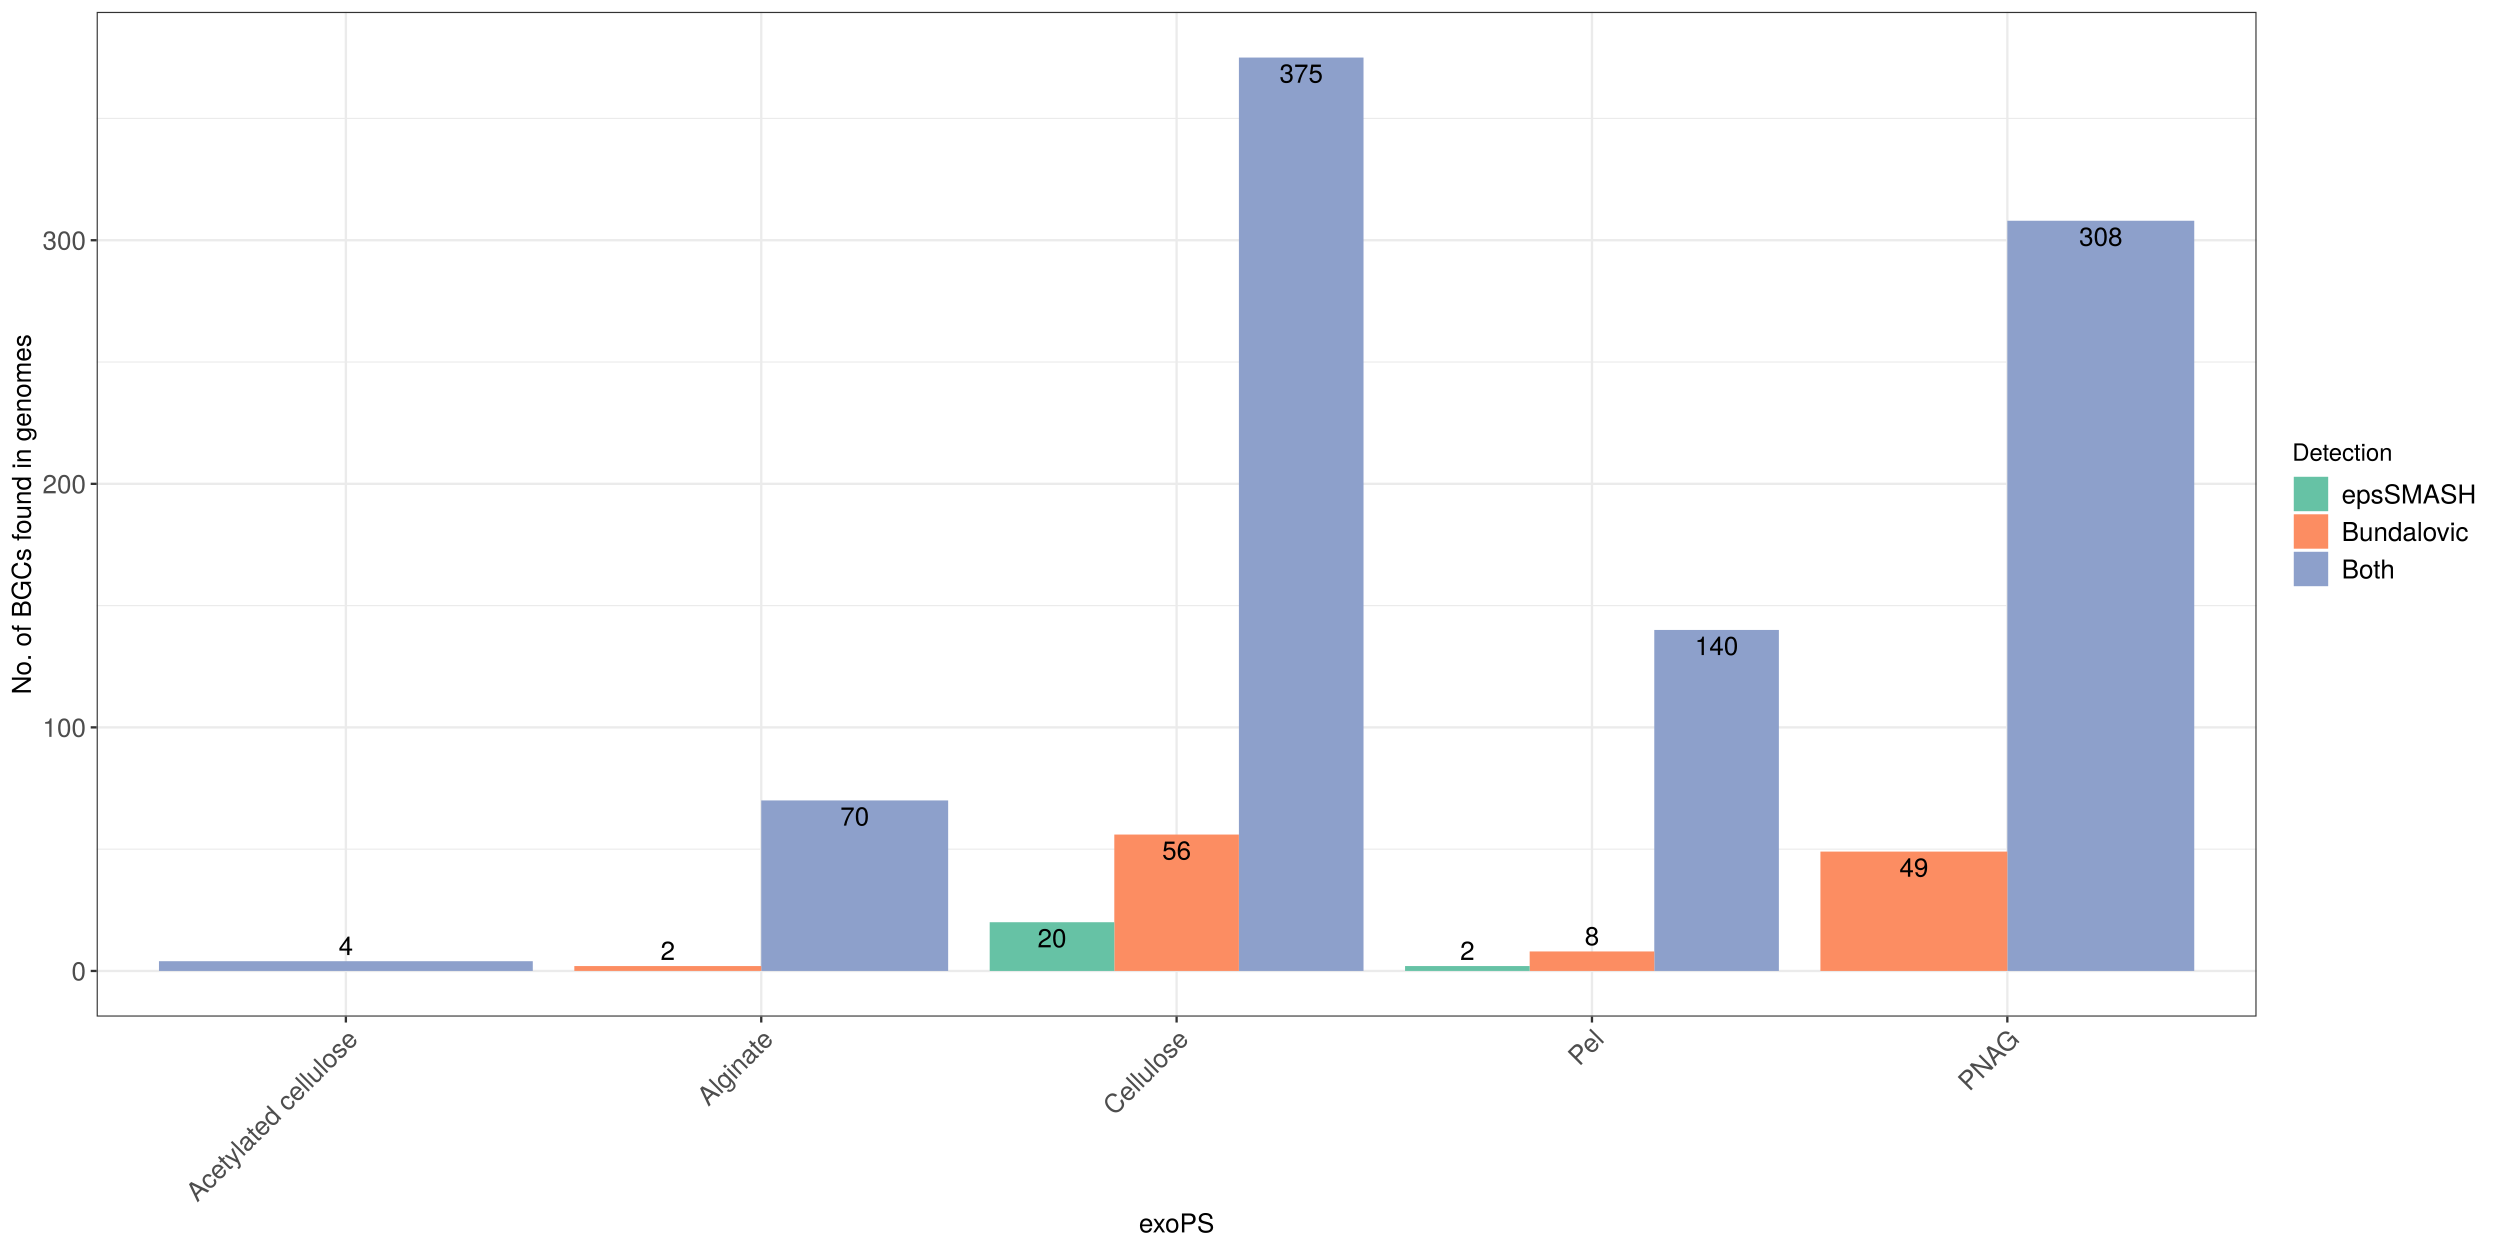
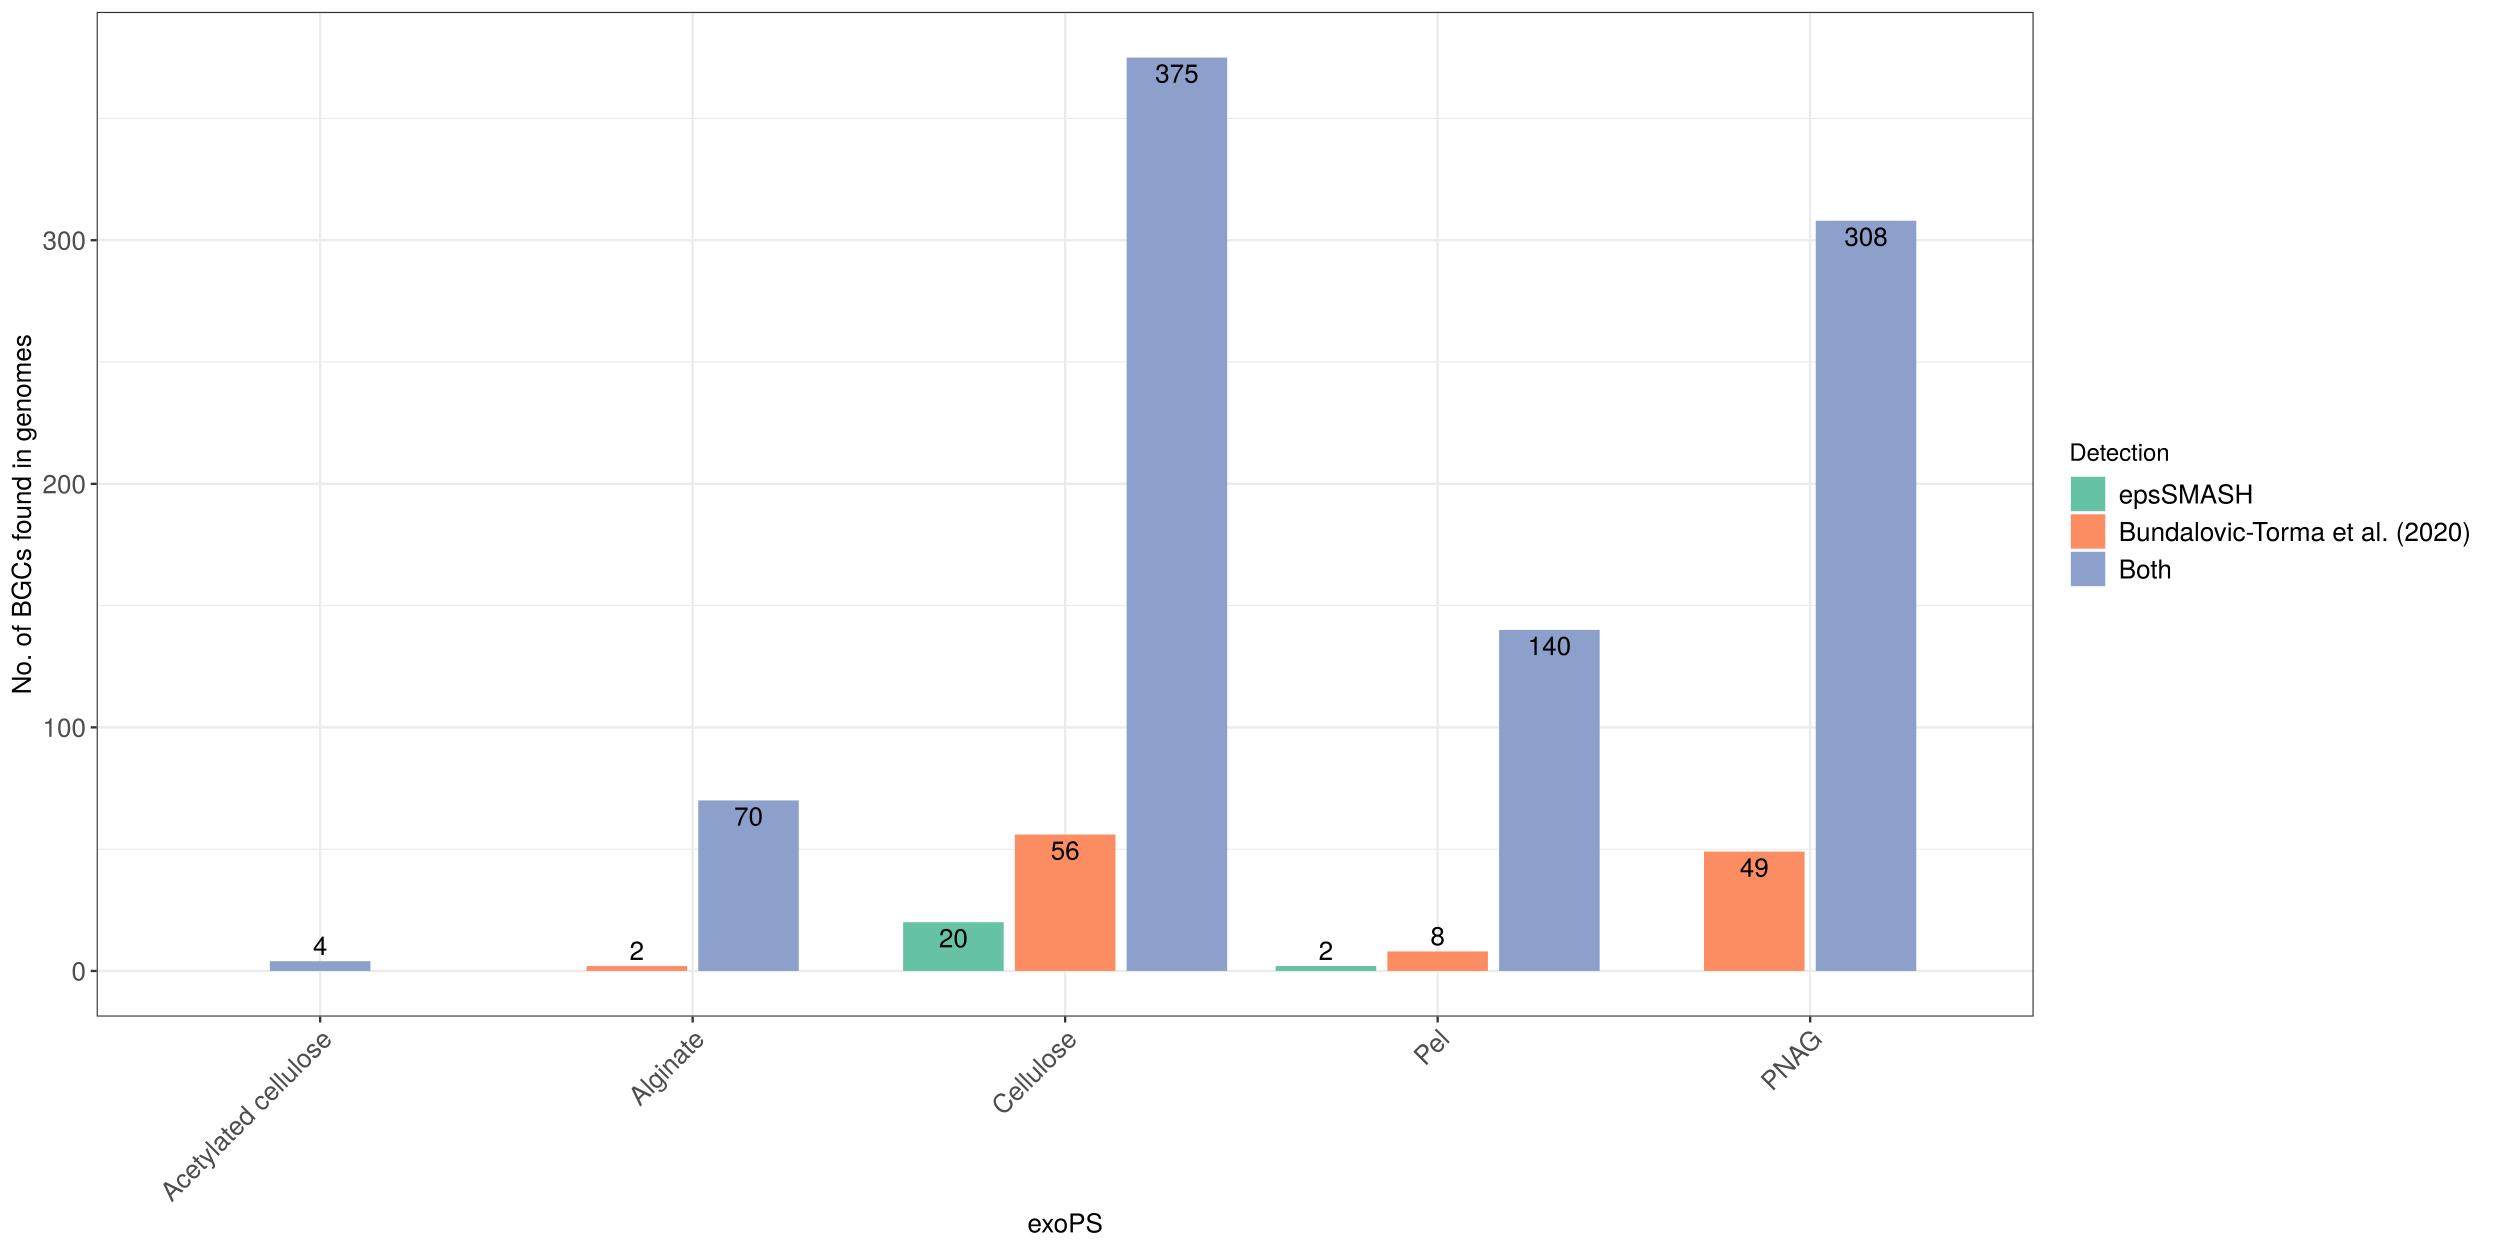
<svg xmlns="http://www.w3.org/2000/svg" class="svglite" width="1152.00pt" height="576.00pt" viewBox="0 0 1152.00 576.00">
  <defs>
    <style type="text/css">
    .svglite line, .svglite polyline, .svglite polygon, .svglite path, .svglite rect, .svglite circle {
      fill: none;
      stroke: #000000;
      stroke-linecap: round;
      stroke-linejoin: round;
      stroke-miterlimit: 10.00;
    }
    .svglite text {
      white-space: pre;
    }
  </style>
  </defs>
  <rect width="100%" height="100%" style="stroke: none; fill: #FFFFFF;" />
  <defs>
    <clipPath id="cpMC4wMHwxMTUyLjAwfDAuMDB8NTc2LjAw">
      <rect x="0.00" y="0.00" width="1152.00" height="576.00" />
    </clipPath>
  </defs>
  <g clip-path="url(#cpMC4wMHwxMTUyLjAwfDAuMDB8NTc2LjAw)">
-     <rect x="0.00" y="0.00" width="1152.00" height="576.00" style="stroke-width: 1.07; stroke: #FFFFFF; fill: #FFFFFF;" />
+     <rect x="0" y="0.00" width="1152.00" height="576.00" style="stroke-width: 1.07; stroke: #FFFFFF; fill: #FFFFFF;" />
  </g>
  <defs>
-     <clipPath id="cpNDQuNTR8MTAzOS44Mnw1LjQ4fDQ2OC40NQ==">
-       <rect x="44.54" y="5.48" width="995.28" height="462.97" />
+     <clipPath id="cpNDQuNTR8OTM3LjExfDUuNDh8NDY4LjQ1">
+       <rect x="44.54" y="5.48" width="892.56" height="462.97" />
    </clipPath>
  </defs>
-   <g clip-path="url(#cpNDQuNTR8MTAzOS44Mnw1LjQ4fDQ2OC40NQ==)">
-     <rect x="44.54" y="5.48" width="995.28" height="462.97" style="stroke-width: 1.07; stroke: none; fill: #FFFFFF;" />
-     <polyline points="44.54,391.29 1039.82,391.29 " style="stroke-width: 0.53; stroke: #EBEBEB; stroke-linecap: butt;" />
-     <polyline points="44.54,279.06 1039.82,279.06 " style="stroke-width: 0.53; stroke: #EBEBEB; stroke-linecap: butt;" />
-     <polyline points="44.54,166.82 1039.82,166.82 " style="stroke-width: 0.53; stroke: #EBEBEB; stroke-linecap: butt;" />
-     <polyline points="44.54,54.58 1039.82,54.58 " style="stroke-width: 0.53; stroke: #EBEBEB; stroke-linecap: butt;" />
-     <polyline points="44.54,447.41 1039.82,447.41 " style="stroke-width: 1.07; stroke: #EBEBEB; stroke-linecap: butt;" />
-     <polyline points="44.54,335.17 1039.82,335.17 " style="stroke-width: 1.07; stroke: #EBEBEB; stroke-linecap: butt;" />
-     <polyline points="44.54,222.94 1039.82,222.94 " style="stroke-width: 1.07; stroke: #EBEBEB; stroke-linecap: butt;" />
-     <polyline points="44.54,110.70 1039.82,110.70 " style="stroke-width: 1.07; stroke: #EBEBEB; stroke-linecap: butt;" />
-     <polyline points="159.38,468.45 159.38,5.48 " style="stroke-width: 1.07; stroke: #EBEBEB; stroke-linecap: butt;" />
-     <polyline points="350.78,468.45 350.78,5.48 " style="stroke-width: 1.07; stroke: #EBEBEB; stroke-linecap: butt;" />
-     <polyline points="542.18,468.45 542.18,5.48 " style="stroke-width: 1.07; stroke: #EBEBEB; stroke-linecap: butt;" />
-     <polyline points="733.58,468.45 733.58,5.48 " style="stroke-width: 1.07; stroke: #EBEBEB; stroke-linecap: butt;" />
-     <polyline points="924.98,468.45 924.98,5.48 " style="stroke-width: 1.07; stroke: #EBEBEB; stroke-linecap: butt;" />
-     <rect x="73.25" y="442.92" width="172.26" height="4.49" style="stroke-width: 1.07; stroke: none; stroke-linecap: butt; stroke-linejoin: miter; fill: #8DA0CB;" />
-     <rect x="350.78" y="368.84" width="86.13" height="78.57" style="stroke-width: 1.07; stroke: none; stroke-linecap: butt; stroke-linejoin: miter; fill: #8DA0CB;" />
-     <rect x="570.89" y="26.52" width="57.42" height="420.89" style="stroke-width: 1.07; stroke: none; stroke-linecap: butt; stroke-linejoin: miter; fill: #8DA0CB;" />
-     <rect x="924.98" y="101.72" width="86.13" height="345.69" style="stroke-width: 1.07; stroke: none; stroke-linecap: butt; stroke-linejoin: miter; fill: #8DA0CB;" />
-     <rect x="762.29" y="290.28" width="57.42" height="157.13" style="stroke-width: 1.07; stroke: none; stroke-linecap: butt; stroke-linejoin: miter; fill: #8DA0CB;" />
-     <rect x="264.65" y="445.16" width="86.13" height="2.24" style="stroke-width: 1.07; stroke: none; stroke-linecap: butt; stroke-linejoin: miter; fill: #FC8D62;" />
-     <rect x="513.47" y="384.56" width="57.42" height="62.85" style="stroke-width: 1.07; stroke: none; stroke-linecap: butt; stroke-linejoin: miter; fill: #FC8D62;" />
-     <rect x="838.85" y="392.41" width="86.13" height="55.00" style="stroke-width: 1.07; stroke: none; stroke-linecap: butt; stroke-linejoin: miter; fill: #FC8D62;" />
-     <rect x="704.87" y="438.43" width="57.42" height="8.98" style="stroke-width: 1.07; stroke: none; stroke-linecap: butt; stroke-linejoin: miter; fill: #FC8D62;" />
-     <rect x="456.05" y="424.96" width="57.42" height="22.45" style="stroke-width: 1.07; stroke: none; stroke-linecap: butt; stroke-linejoin: miter; fill: #66C2A5;" />
-     <rect x="647.45" y="445.16" width="57.42" height="2.24" style="stroke-width: 1.07; stroke: none; stroke-linecap: butt; stroke-linejoin: miter; fill: #66C2A5;" />
-     <text x="159.38" y="440.09" text-anchor="middle" style="font-size: 12.00px; font-weight: 0; font-family: &quot;TeX Gyre Heros&quot;;" textLength="6.67px" lengthAdjust="spacingAndGlyphs">4</text>
-     <text x="393.85" y="380.43" text-anchor="middle" style="font-size: 12.00px; font-weight: 0; font-family: &quot;TeX Gyre Heros&quot;;" textLength="13.35px" lengthAdjust="spacingAndGlyphs">70</text>
-     <text x="599.60" y="38.11" text-anchor="middle" style="font-size: 12.00px; font-weight: 0; font-family: &quot;TeX Gyre Heros&quot;;" textLength="20.02px" lengthAdjust="spacingAndGlyphs">375</text>
-     <text x="968.05" y="113.30" text-anchor="middle" style="font-size: 12.00px; font-weight: 0; font-family: &quot;TeX Gyre Heros&quot;;" textLength="20.02px" lengthAdjust="spacingAndGlyphs">308</text>
-     <text x="791.00" y="301.86" text-anchor="middle" style="font-size: 12.00px; font-weight: 0; font-family: &quot;TeX Gyre Heros&quot;;" textLength="20.02px" lengthAdjust="spacingAndGlyphs">140</text>
-     <text x="307.72" y="442.33" text-anchor="middle" style="font-size: 12.00px; font-weight: 0; font-family: &quot;TeX Gyre Heros&quot;;" textLength="6.67px" lengthAdjust="spacingAndGlyphs">2</text>
-     <text x="542.18" y="396.14" text-anchor="middle" style="font-size: 12.00px; font-weight: 0; font-family: &quot;TeX Gyre Heros&quot;;" textLength="13.35px" lengthAdjust="spacingAndGlyphs">56</text>
-     <text x="881.92" y="404.00" text-anchor="middle" style="font-size: 12.00px; font-weight: 0; font-family: &quot;TeX Gyre Heros&quot;;" textLength="13.35px" lengthAdjust="spacingAndGlyphs">49</text>
-     <text x="733.58" y="435.60" text-anchor="middle" style="font-size: 12.00px; font-weight: 0; font-family: &quot;TeX Gyre Heros&quot;;" textLength="6.67px" lengthAdjust="spacingAndGlyphs">8</text>
-     <text x="484.76" y="436.54" text-anchor="middle" style="font-size: 12.00px; font-weight: 0; font-family: &quot;TeX Gyre Heros&quot;;" textLength="13.35px" lengthAdjust="spacingAndGlyphs">20</text>
-     <text x="676.16" y="442.33" text-anchor="middle" style="font-size: 12.00px; font-weight: 0; font-family: &quot;TeX Gyre Heros&quot;;" textLength="6.67px" lengthAdjust="spacingAndGlyphs">2</text>
-     <rect x="44.54" y="5.48" width="995.28" height="462.97" style="stroke-width: 1.07; stroke: #333333;" />
+   <g clip-path="url(#cpNDQuNTR8OTM3LjExfDUuNDh8NDY4LjQ1)">
+     <rect x="44.54" y="5.48" width="892.56" height="462.97" style="stroke-width: 1.07; stroke: none; fill: #FFFFFF;" />
+     <polyline points="44.54,391.29 937.11,391.29 " style="stroke-width: 0.53; stroke: #EBEBEB; stroke-linecap: butt;" />
+     <polyline points="44.54,279.06 937.11,279.06 " style="stroke-width: 0.53; stroke: #EBEBEB; stroke-linecap: butt;" />
+     <polyline points="44.54,166.82 937.11,166.82 " style="stroke-width: 0.53; stroke: #EBEBEB; stroke-linecap: butt;" />
+     <polyline points="44.54,54.58 937.11,54.58 " style="stroke-width: 0.53; stroke: #EBEBEB; stroke-linecap: butt;" />
+     <polyline points="44.54,447.41 937.11,447.41 " style="stroke-width: 1.07; stroke: #EBEBEB; stroke-linecap: butt;" />
+     <polyline points="44.54,335.17 937.11,335.17 " style="stroke-width: 1.07; stroke: #EBEBEB; stroke-linecap: butt;" />
+     <polyline points="44.54,222.94 937.11,222.94 " style="stroke-width: 1.07; stroke: #EBEBEB; stroke-linecap: butt;" />
+     <polyline points="44.54,110.70 937.11,110.70 " style="stroke-width: 1.07; stroke: #EBEBEB; stroke-linecap: butt;" />
+     <polyline points="147.53,468.45 147.53,5.48 " style="stroke-width: 1.07; stroke: #EBEBEB; stroke-linecap: butt;" />
+     <polyline points="319.18,468.45 319.18,5.48 " style="stroke-width: 1.07; stroke: #EBEBEB; stroke-linecap: butt;" />
+     <polyline points="490.82,468.45 490.82,5.48 " style="stroke-width: 1.07; stroke: #EBEBEB; stroke-linecap: butt;" />
+     <polyline points="662.47,468.45 662.47,5.48 " style="stroke-width: 1.07; stroke: #EBEBEB; stroke-linecap: butt;" />
+     <polyline points="834.12,468.45 834.12,5.48 " style="stroke-width: 1.07; stroke: #EBEBEB; stroke-linecap: butt;" />
+     <rect x="124.36" y="442.92" width="46.34" height="4.49" style="stroke-width: 1.07; stroke: none; stroke-linecap: butt; stroke-linejoin: miter; fill: #8DA0CB;" />
+     <rect x="270.26" y="445.16" width="46.34" height="2.24" style="stroke-width: 1.07; stroke: none; stroke-linecap: butt; stroke-linejoin: miter; fill: #FC8D62;" />
+     <rect x="321.75" y="368.84" width="46.34" height="78.57" style="stroke-width: 1.07; stroke: none; stroke-linecap: butt; stroke-linejoin: miter; fill: #8DA0CB;" />
+     <rect x="416.16" y="424.96" width="46.34" height="22.45" style="stroke-width: 1.07; stroke: none; stroke-linecap: butt; stroke-linejoin: miter; fill: #66C2A5;" />
+     <rect x="467.65" y="384.56" width="46.34" height="62.85" style="stroke-width: 1.07; stroke: none; stroke-linecap: butt; stroke-linejoin: miter; fill: #FC8D62;" />
+     <rect x="519.15" y="26.52" width="46.34" height="420.89" style="stroke-width: 1.07; stroke: none; stroke-linecap: butt; stroke-linejoin: miter; fill: #8DA0CB;" />
+     <rect x="587.81" y="445.16" width="46.34" height="2.24" style="stroke-width: 1.07; stroke: none; stroke-linecap: butt; stroke-linejoin: miter; fill: #66C2A5;" />
+     <rect x="639.30" y="438.43" width="46.34" height="8.98" style="stroke-width: 1.07; stroke: none; stroke-linecap: butt; stroke-linejoin: miter; fill: #FC8D62;" />
+     <rect x="690.79" y="290.28" width="46.34" height="157.13" style="stroke-width: 1.07; stroke: none; stroke-linecap: butt; stroke-linejoin: miter; fill: #8DA0CB;" />
+     <rect x="785.20" y="392.41" width="46.34" height="55.00" style="stroke-width: 1.07; stroke: none; stroke-linecap: butt; stroke-linejoin: miter; fill: #FC8D62;" />
+     <rect x="836.69" y="101.72" width="46.34" height="345.69" style="stroke-width: 1.07; stroke: none; stroke-linecap: butt; stroke-linejoin: miter; fill: #8DA0CB;" />
+     <text x="147.53" y="440.09" text-anchor="middle" style="font-size: 12.00px; font-weight: 0; font-family: &quot;TeX Gyre Heros&quot;;" textLength="6.67px" lengthAdjust="spacingAndGlyphs">4</text>
+     <text x="293.43" y="442.33" text-anchor="middle" style="font-size: 12.00px; font-weight: 0; font-family: &quot;TeX Gyre Heros&quot;;" textLength="6.67px" lengthAdjust="spacingAndGlyphs">2</text>
+     <text x="344.93" y="380.43" text-anchor="middle" style="font-size: 12.00px; font-weight: 0; font-family: &quot;TeX Gyre Heros&quot;;" textLength="13.35px" lengthAdjust="spacingAndGlyphs">70</text>
+     <text x="439.33" y="436.54" text-anchor="middle" style="font-size: 12.00px; font-weight: 0; font-family: &quot;TeX Gyre Heros&quot;;" textLength="13.35px" lengthAdjust="spacingAndGlyphs">20</text>
+     <text x="490.82" y="396.14" text-anchor="middle" style="font-size: 12.00px; font-weight: 0; font-family: &quot;TeX Gyre Heros&quot;;" textLength="13.35px" lengthAdjust="spacingAndGlyphs">56</text>
+     <text x="542.32" y="38.11" text-anchor="middle" style="font-size: 12.00px; font-weight: 0; font-family: &quot;TeX Gyre Heros&quot;;" textLength="20.02px" lengthAdjust="spacingAndGlyphs">375</text>
+     <text x="610.98" y="442.33" text-anchor="middle" style="font-size: 12.00px; font-weight: 0; font-family: &quot;TeX Gyre Heros&quot;;" textLength="6.67px" lengthAdjust="spacingAndGlyphs">2</text>
+     <text x="662.47" y="435.60" text-anchor="middle" style="font-size: 12.00px; font-weight: 0; font-family: &quot;TeX Gyre Heros&quot;;" textLength="6.67px" lengthAdjust="spacingAndGlyphs">8</text>
+     <text x="713.97" y="301.86" text-anchor="middle" style="font-size: 12.00px; font-weight: 0; font-family: &quot;TeX Gyre Heros&quot;;" textLength="20.02px" lengthAdjust="spacingAndGlyphs">140</text>
+     <text x="808.37" y="404.00" text-anchor="middle" style="font-size: 12.00px; font-weight: 0; font-family: &quot;TeX Gyre Heros&quot;;" textLength="13.35px" lengthAdjust="spacingAndGlyphs">49</text>
+     <text x="859.87" y="113.30" text-anchor="middle" style="font-size: 12.00px; font-weight: 0; font-family: &quot;TeX Gyre Heros&quot;;" textLength="20.02px" lengthAdjust="spacingAndGlyphs">308</text>
+     <rect x="44.54" y="5.48" width="892.56" height="462.97" style="stroke-width: 1.07; stroke: #333333;" />
  </g>
  <g clip-path="url(#cpMC4wMHwxMTUyLjAwfDAuMDB8NTc2LjAw)">
    <text x="39.61" y="451.78" text-anchor="end" style="font-size: 12.00px; font-weight: 0;fill: #4D4D4D; font-family: &quot;TeX Gyre Heros&quot;;" textLength="6.67px" lengthAdjust="spacingAndGlyphs">0</text>
    <text x="39.61" y="339.55" text-anchor="end" style="font-size: 12.00px; font-weight: 0;fill: #4D4D4D; font-family: &quot;TeX Gyre Heros&quot;;" textLength="20.02px" lengthAdjust="spacingAndGlyphs">100</text>
    <text x="39.61" y="227.31" text-anchor="end" style="font-size: 12.00px; font-weight: 0;fill: #4D4D4D; font-family: &quot;TeX Gyre Heros&quot;;" textLength="20.02px" lengthAdjust="spacingAndGlyphs">200</text>
    <text x="39.61" y="115.07" text-anchor="end" style="font-size: 12.00px; font-weight: 0;fill: #4D4D4D; font-family: &quot;TeX Gyre Heros&quot;;" textLength="20.02px" lengthAdjust="spacingAndGlyphs">300</text>
    <polyline points="41.80,447.41 44.54,447.41 " style="stroke-width: 1.07; stroke: #333333; stroke-linecap: butt;" />
    <polyline points="41.80,335.17 44.54,335.17 " style="stroke-width: 1.07; stroke: #333333; stroke-linecap: butt;" />
    <polyline points="41.80,222.94 44.54,222.94 " style="stroke-width: 1.07; stroke: #333333; stroke-linecap: butt;" />
    <polyline points="41.80,110.70 44.54,110.70 " style="stroke-width: 1.07; stroke: #333333; stroke-linecap: butt;" />
-     <polyline points="159.38,471.19 159.38,468.45 " style="stroke-width: 1.07; stroke: #333333; stroke-linecap: butt;" />
-     <polyline points="350.78,471.19 350.78,468.45 " style="stroke-width: 1.07; stroke: #333333; stroke-linecap: butt;" />
-     <polyline points="542.18,471.19 542.18,468.45 " style="stroke-width: 1.07; stroke: #333333; stroke-linecap: butt;" />
-     <polyline points="733.58,471.19 733.58,468.45 " style="stroke-width: 1.07; stroke: #333333; stroke-linecap: butt;" />
-     <polyline points="924.98,471.19 924.98,468.45 " style="stroke-width: 1.07; stroke: #333333; stroke-linecap: butt;" />
-     <text transform="translate(165.57,479.57) rotate(-45)" text-anchor="end" style="font-size: 12.00px; font-weight: 0;fill: #4D4D4D; font-family: &quot;TeX Gyre Heros&quot;;" textLength="106.05px" lengthAdjust="spacingAndGlyphs">Acetylated cellulose</text>
-     <text transform="translate(356.97,479.57) rotate(-45)" text-anchor="end" style="font-size: 12.00px; font-weight: 0;fill: #4D4D4D; font-family: &quot;TeX Gyre Heros&quot;;" textLength="43.37px" lengthAdjust="spacingAndGlyphs">Alginate</text>
-     <text transform="translate(548.37,479.57) rotate(-45)" text-anchor="end" style="font-size: 12.00px; font-weight: 0;fill: #4D4D4D; font-family: &quot;TeX Gyre Heros&quot;;" textLength="49.35px" lengthAdjust="spacingAndGlyphs">Cellulose</text>
-     <text transform="translate(739.77,479.57) rotate(-45)" text-anchor="end" style="font-size: 12.00px; font-weight: 0;fill: #4D4D4D; font-family: &quot;TeX Gyre Heros&quot;;" textLength="17.34px" lengthAdjust="spacingAndGlyphs">Pel</text>
-     <text transform="translate(931.17,479.57) rotate(-45)" text-anchor="end" style="font-size: 12.00px; font-weight: 0;fill: #4D4D4D; font-family: &quot;TeX Gyre Heros&quot;;" textLength="34.01px" lengthAdjust="spacingAndGlyphs">PNAG</text>
-     <text x="542.18" y="567.90" text-anchor="middle" style="font-size: 12.00px; font-weight: 0; font-family: &quot;TeX Gyre Heros&quot;;" textLength="35.36px" lengthAdjust="spacingAndGlyphs">exoPS</text>
+     <polyline points="147.53,471.19 147.53,468.45 " style="stroke-width: 1.07; stroke: #333333; stroke-linecap: butt;" />
+     <polyline points="319.18,471.19 319.18,468.45 " style="stroke-width: 1.07; stroke: #333333; stroke-linecap: butt;" />
+     <polyline points="490.82,471.19 490.82,468.45 " style="stroke-width: 1.07; stroke: #333333; stroke-linecap: butt;" />
+     <polyline points="662.47,471.19 662.47,468.45 " style="stroke-width: 1.07; stroke: #333333; stroke-linecap: butt;" />
+     <polyline points="834.12,471.19 834.12,468.45 " style="stroke-width: 1.07; stroke: #333333; stroke-linecap: butt;" />
+     <text transform="translate(153.72,479.57) rotate(-45)" text-anchor="end" style="font-size: 12.00px; font-weight: 0;fill: #4D4D4D; font-family: &quot;TeX Gyre Heros&quot;;" textLength="106.05px" lengthAdjust="spacingAndGlyphs">Acetylated cellulose</text>
+     <text transform="translate(325.36,479.57) rotate(-45)" text-anchor="end" style="font-size: 12.00px; font-weight: 0;fill: #4D4D4D; font-family: &quot;TeX Gyre Heros&quot;;" textLength="43.37px" lengthAdjust="spacingAndGlyphs">Alginate</text>
+     <text transform="translate(497.01,479.57) rotate(-45)" text-anchor="end" style="font-size: 12.00px; font-weight: 0;fill: #4D4D4D; font-family: &quot;TeX Gyre Heros&quot;;" textLength="49.35px" lengthAdjust="spacingAndGlyphs">Cellulose</text>
+     <text transform="translate(668.66,479.57) rotate(-45)" text-anchor="end" style="font-size: 12.00px; font-weight: 0;fill: #4D4D4D; font-family: &quot;TeX Gyre Heros&quot;;" textLength="17.34px" lengthAdjust="spacingAndGlyphs">Pel</text>
+     <text transform="translate(840.30,479.57) rotate(-45)" text-anchor="end" style="font-size: 12.00px; font-weight: 0;fill: #4D4D4D; font-family: &quot;TeX Gyre Heros&quot;;" textLength="34.01px" lengthAdjust="spacingAndGlyphs">PNAG</text>
+     <text x="490.82" y="567.90" text-anchor="middle" style="font-size: 12.00px; font-weight: 0; font-family: &quot;TeX Gyre Heros&quot;;" textLength="35.36px" lengthAdjust="spacingAndGlyphs">exoPS</text>
    <text transform="translate(14.23,236.97) rotate(-90)" text-anchor="middle" style="font-size: 12.00px; font-weight: 0; font-family: &quot;TeX Gyre Heros&quot;;" textLength="166.08px" lengthAdjust="spacingAndGlyphs">No. of BGCs found in genomes</text>
-     <rect x="1050.78" y="197.62" width="95.74" height="78.70" style="stroke-width: 1.07; stroke: none; fill: #FFFFFF;" />
-     <text x="1056.26" y="212.32" style="font-size: 11.00px; font-weight: 0; font-family: &quot;TeX Gyre Heros&quot;;" textLength="46.45px" lengthAdjust="spacingAndGlyphs">Detection</text>
-     <rect x="1056.26" y="219.00" width="17.28" height="17.28" style="stroke-width: 1.07; stroke: none; fill: #FFFFFF;" />
-     <rect x="1056.97" y="219.70" width="15.86" height="15.86" style="stroke-width: 1.07; stroke: none; stroke-linecap: butt; stroke-linejoin: miter; fill: #66C2A5;" />
-     <rect x="1056.26" y="236.28" width="17.28" height="17.28" style="stroke-width: 1.07; stroke: none; fill: #FFFFFF;" />
-     <rect x="1056.97" y="236.98" width="15.86" height="15.86" style="stroke-width: 1.07; stroke: none; stroke-linecap: butt; stroke-linejoin: miter; fill: #FC8D62;" />
-     <rect x="1056.26" y="253.56" width="17.28" height="17.28" style="stroke-width: 1.07; stroke: none; fill: #FFFFFF;" />
-     <rect x="1056.97" y="254.26" width="15.86" height="15.86" style="stroke-width: 1.07; stroke: none; stroke-linecap: butt; stroke-linejoin: miter; fill: #8DA0CB;" />
-     <text x="1079.02" y="232.01" style="font-size: 12.00px; font-weight: 0; font-family: &quot;TeX Gyre Heros&quot;;" textLength="62.02px" lengthAdjust="spacingAndGlyphs">epsSMASH</text>
-     <text x="1079.02" y="249.29" style="font-size: 12.00px; font-weight: 0; font-family: &quot;TeX Gyre Heros&quot;;" textLength="58.70px" lengthAdjust="spacingAndGlyphs">Bundalovic</text>
-     <text x="1079.02" y="266.57" style="font-size: 12.00px; font-weight: 0; font-family: &quot;TeX Gyre Heros&quot;;" textLength="24.69px" lengthAdjust="spacingAndGlyphs">Both</text>
+     <rect x="948.07" y="197.62" width="198.45" height="78.70" style="stroke-width: 1.07; stroke: none; fill: #FFFFFF;" />
+     <text x="953.55" y="212.32" style="font-size: 11.00px; font-weight: 0; font-family: &quot;TeX Gyre Heros&quot;;" textLength="46.45px" lengthAdjust="spacingAndGlyphs">Detection</text>
+     <rect x="953.55" y="219.00" width="17.28" height="17.28" style="stroke-width: 1.07; stroke: none; fill: #FFFFFF;" />
+     <rect x="954.25" y="219.70" width="15.86" height="15.86" style="stroke-width: 1.07; stroke: none; stroke-linecap: butt; stroke-linejoin: miter; fill: #66C2A5;" />
+     <rect x="953.55" y="236.28" width="17.28" height="17.28" style="stroke-width: 1.07; stroke: none; fill: #FFFFFF;" />
+     <rect x="954.25" y="236.98" width="15.86" height="15.86" style="stroke-width: 1.07; stroke: none; stroke-linecap: butt; stroke-linejoin: miter; fill: #FC8D62;" />
+     <rect x="953.55" y="253.56" width="17.28" height="17.28" style="stroke-width: 1.07; stroke: none; fill: #FFFFFF;" />
+     <rect x="954.25" y="254.26" width="15.86" height="15.86" style="stroke-width: 1.07; stroke: none; stroke-linecap: butt; stroke-linejoin: miter; fill: #8DA0CB;" />
+     <text x="976.31" y="232.01" style="font-size: 12.00px; font-weight: 0; font-family: &quot;TeX Gyre Heros&quot;;" textLength="62.02px" lengthAdjust="spacingAndGlyphs">epsSMASH</text>
+     <text x="976.31" y="249.29" style="font-size: 12.00px; font-weight: 0; font-family: &quot;TeX Gyre Heros&quot;;" textLength="164.74px" lengthAdjust="spacingAndGlyphs">Bundalovic-Torma et al. (2020)</text>
+     <text x="976.31" y="266.57" style="font-size: 12.00px; font-weight: 0; font-family: &quot;TeX Gyre Heros&quot;;" textLength="24.69px" lengthAdjust="spacingAndGlyphs">Both</text>
  </g>
</svg>
